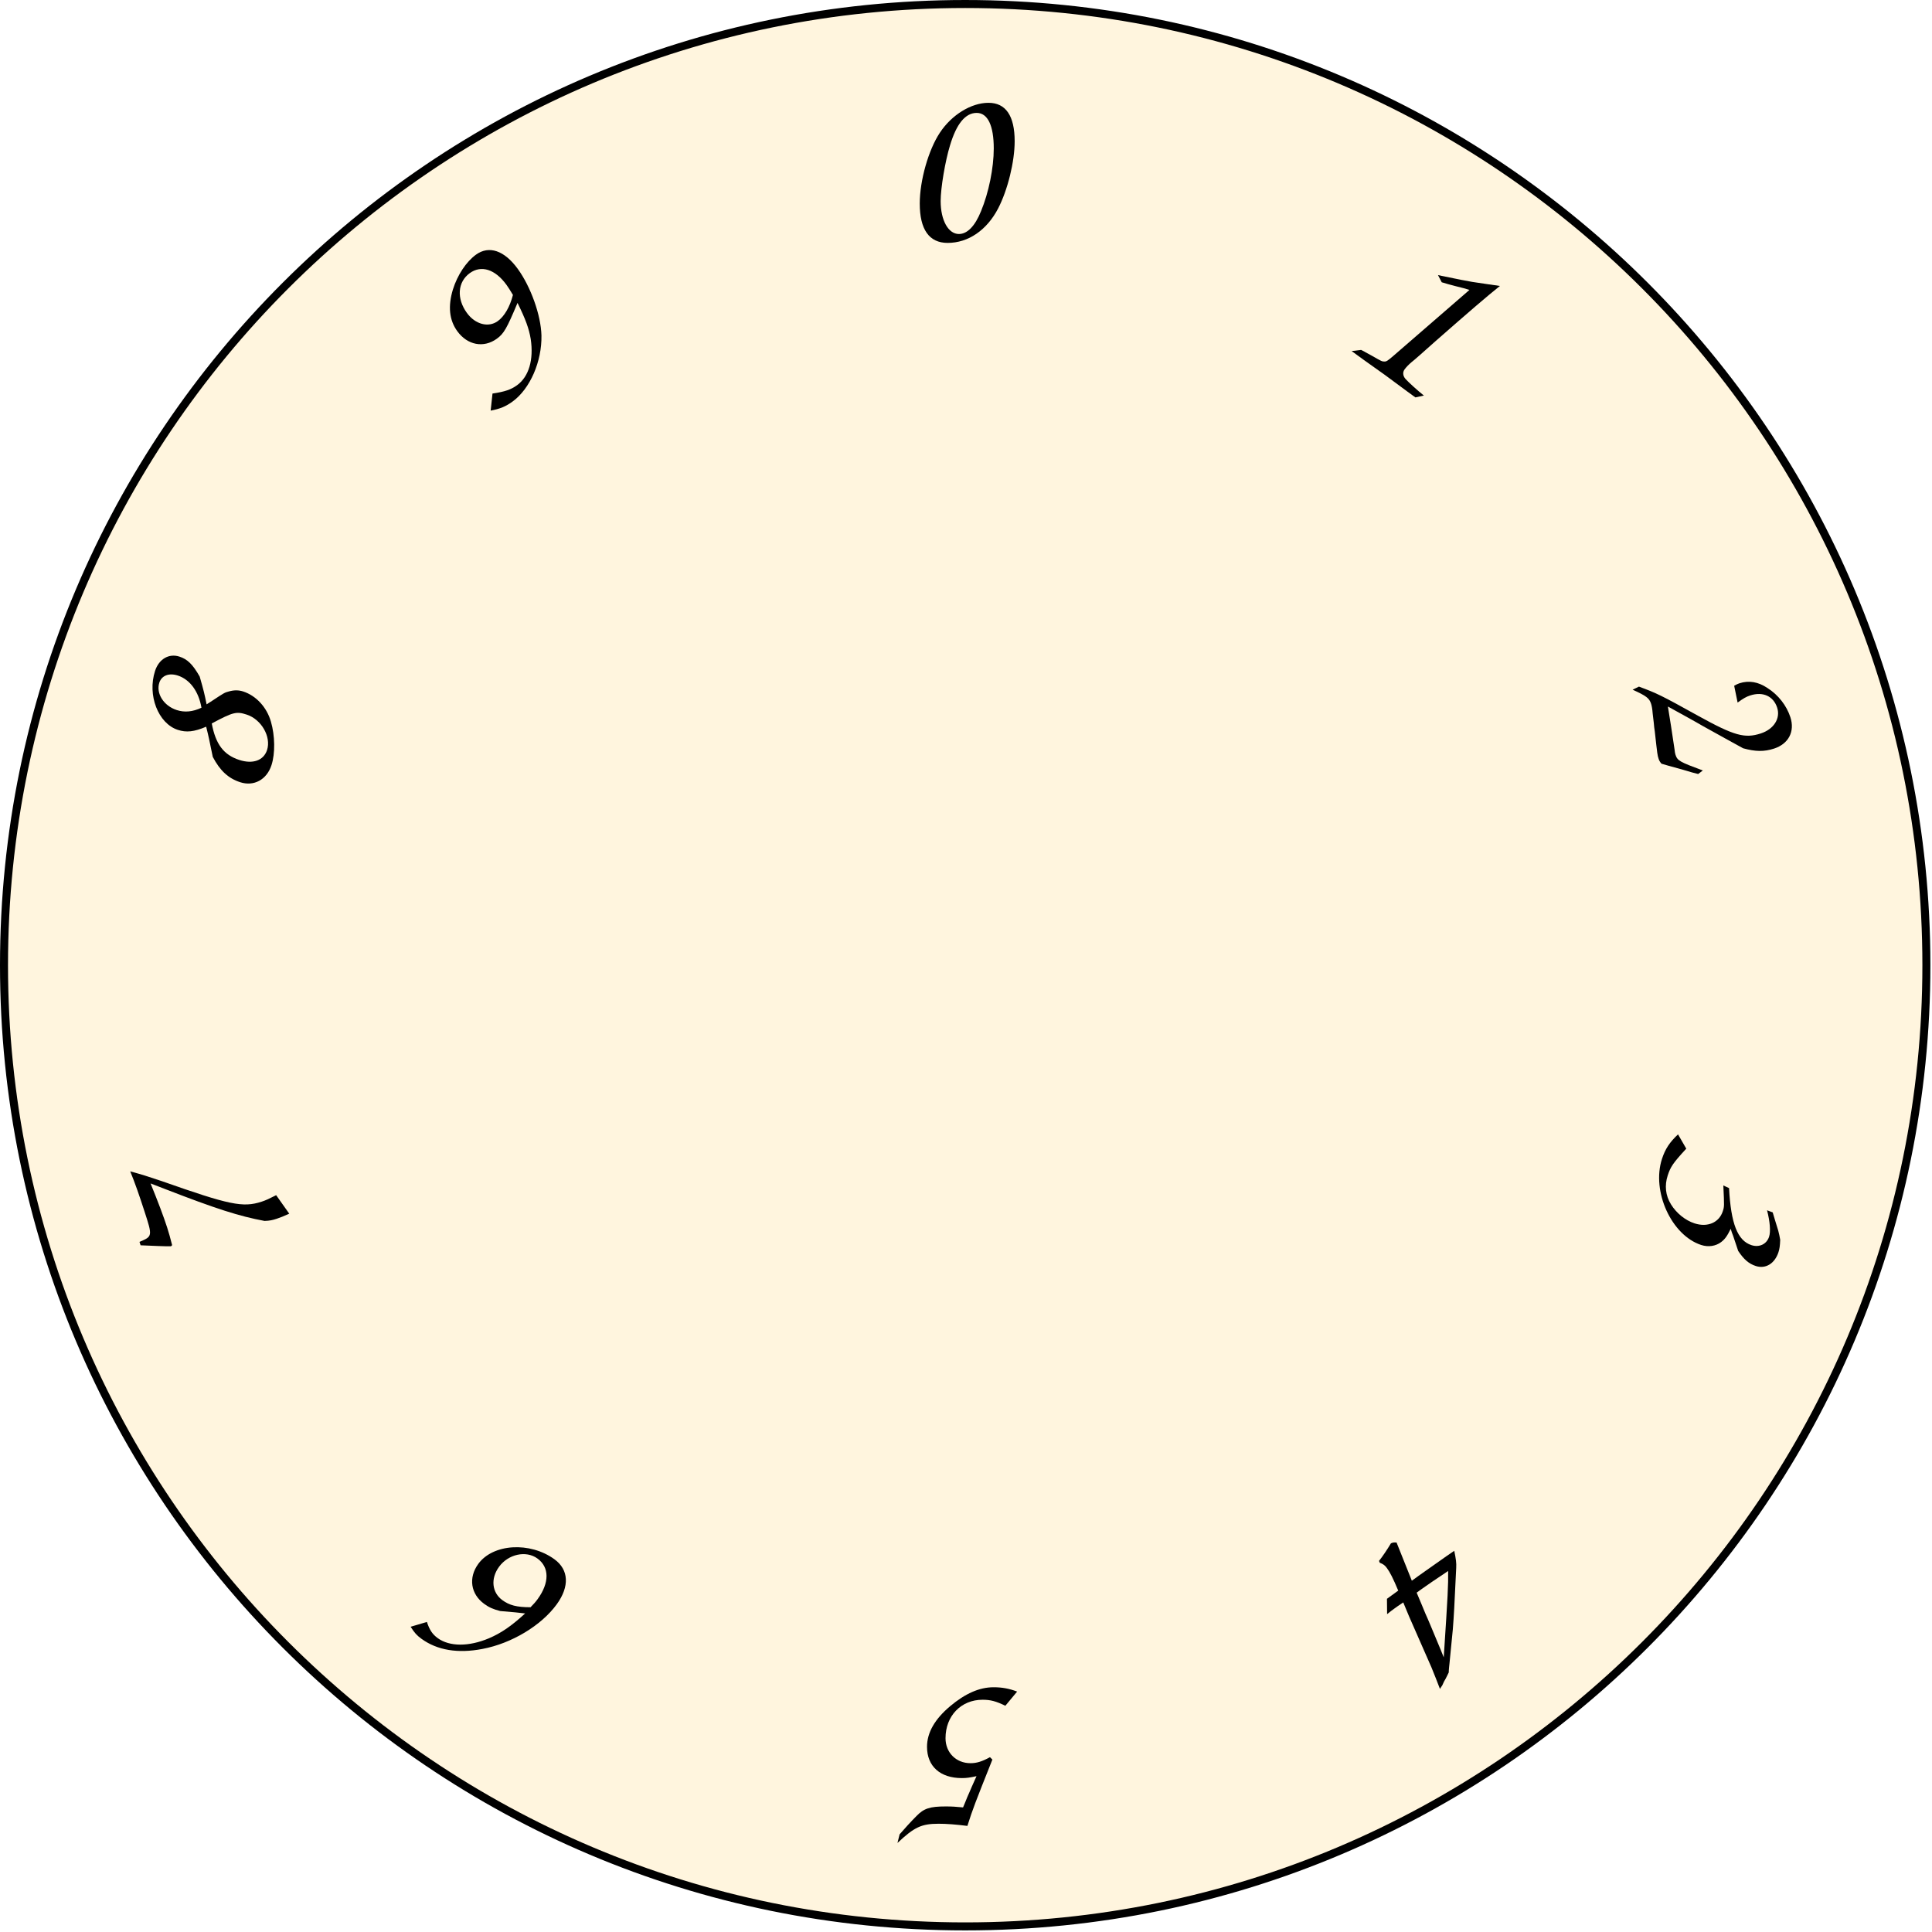
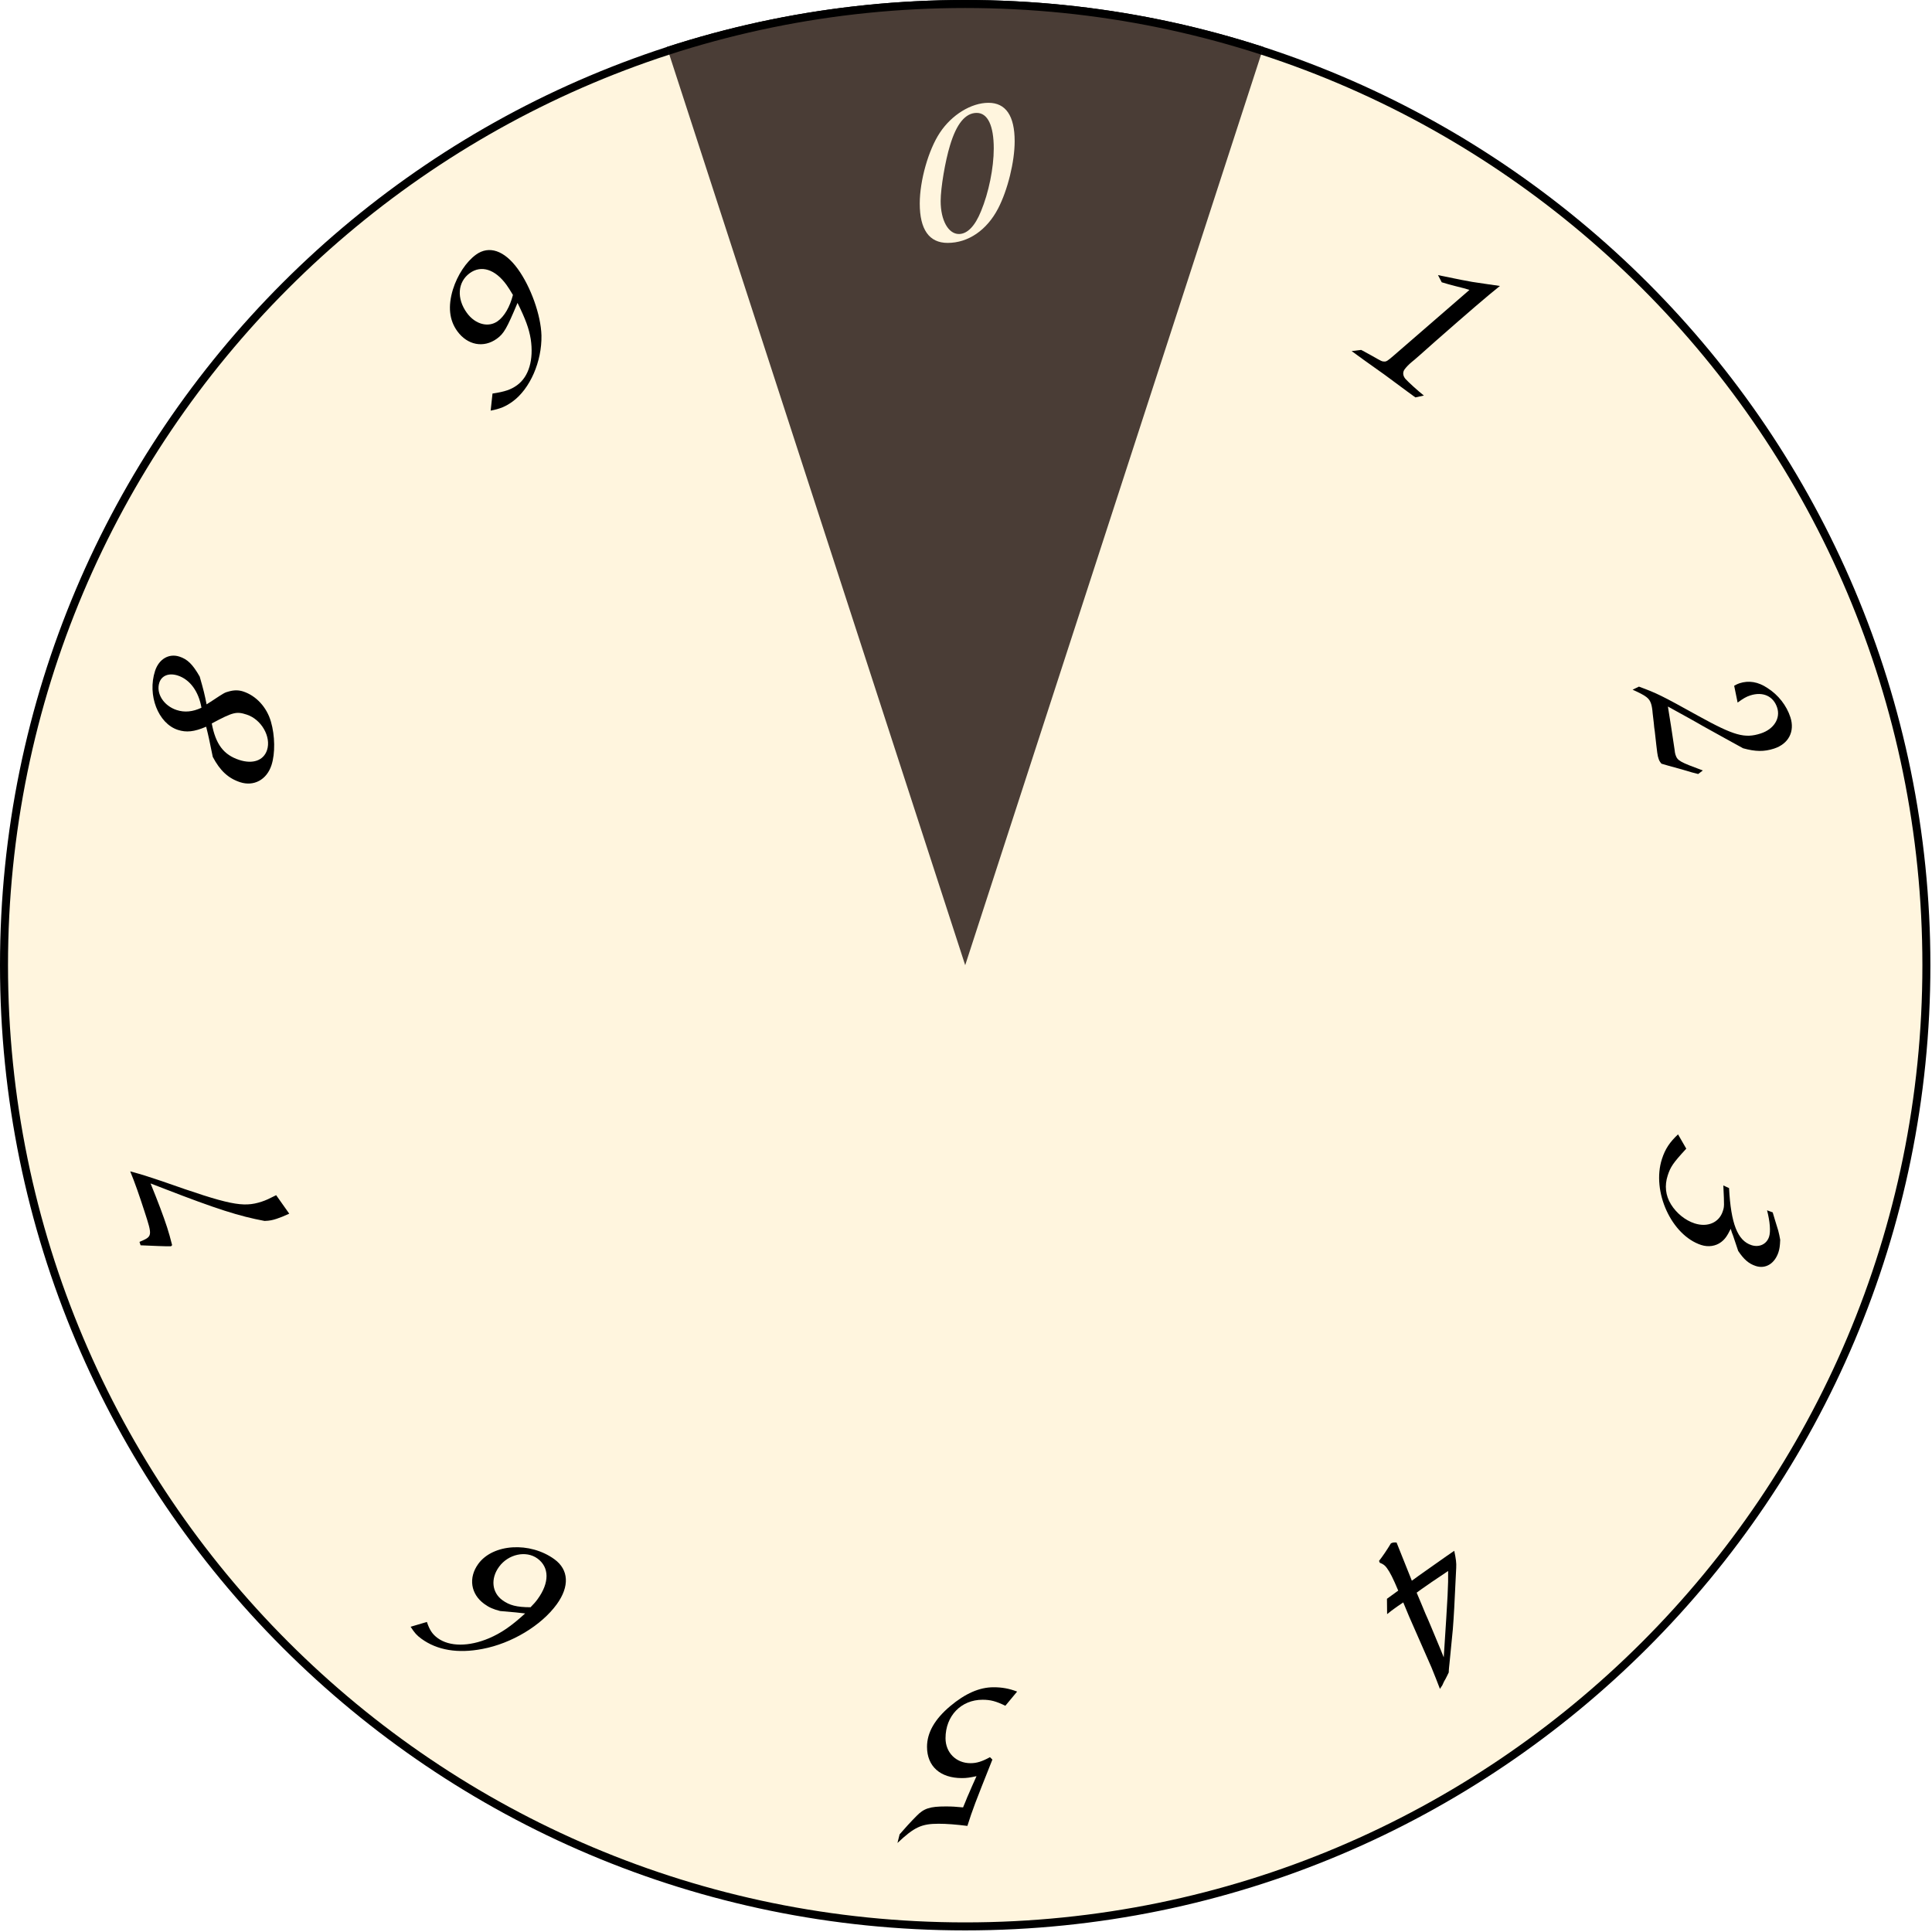
<svg xmlns="http://www.w3.org/2000/svg" width="100%" height="100%" viewBox="0 0 1005 1005" version="1.1" xmlnsXlink="http://www.w3.org/1999/xlink" xmlSpace="preserve" xmlnsSerif="http://www.serif.com/" style="fill-rule:evenodd;clip-rule:evenodd;stroke-linecap:round;stroke-linejoin:round;stroke-miterlimit:1.5;">
  <g transform="matrix(1,0,0,1,-9.91667,-9.91667)">
    <g id="Outer">
      <g id="Outer-Circle" serifId="Outer Circle" transform="matrix(1.46132,0,0,1.46132,-306.878,-346.449)">
        <circle cx="560.368" cy="587.448" r="342.156" style="fill:rgb(255,245,222);stroke:black;stroke-width:2.85px;" />
      </g>
+       <g id="Outer-Circle1" serifId="Outer Circle" transform="matrix(1.46132,0,0,1.46132,-306.878,-346.449)">
+         <clipPath id="_clip1">
+           <path d="M560.461,587.16L680.282,218.39L440.547,218.677L560.368,587.448" />
+         </clipPath>
+         <g clip-path="url(#_clip1)">
+           <circle cx="560.368" cy="587.448" r="342.156" style="fill:rgb(74,61,54);stroke:black;stroke-width:2.85px;" />
+         </g>
+       </g>
      <g id="Outer-Digits" serifId="Outer Digits">
        <g transform="matrix(1,0,0,1,-37.1231,48.6272)">
-           <text x="513.732px" y="86.771px" style="font-family:'ChalkboardSE-Light', 'Chalkboard SE', cursive;font-size:125px;">0</text>
+           <text x="513.732px" y="86.771px" style="font-family:'ChalkboardSE-Light', 'Chalkboard SE', cursive;font-size:125px;fill:rgb(255,245,222);">0</text>
        </g>
        <g transform="matrix(0.809017,-0.587785,0.587785,0.809017,-204.614,459.89)">
          <text x="513.732px" y="86.771px" style="font-family:'ChalkboardSE-Light', 'Chalkboard SE', cursive;font-size:125px;">9</text>
        </g>
        <g transform="matrix(0.309017,-0.951057,0.951057,0.309017,-98.3821,891.057)">
          <text x="513.732px" y="86.771px" style="font-family:'ChalkboardSE-Light', 'Chalkboard SE', cursive;font-size:125px;">8</text>
        </g>
        <g transform="matrix(-0.309017,-0.951057,0.951057,-0.309017,240.995,1177.44)">
          <text x="513.732px" y="86.771px" style="font-family:'ChalkboardSE-Light', 'Chalkboard SE', cursive;font-size:125px;">7</text>
        </g>
        <g transform="matrix(-0.809017,-0.587785,0.587785,-0.809017,683.886,1209.64)">
          <text x="513.732px" y="86.771px" style="font-family:'ChalkboardSE-Light', 'Chalkboard SE', cursive;font-size:125px;">6</text>
        </g>
        <g transform="matrix(-1,0,0,-1,1061.12,975.373)">
          <text x="513.732px" y="86.771px" style="font-family:'ChalkboardSE-Light', 'Chalkboard SE', cursive;font-size:125px;">5</text>
        </g>
        <g transform="matrix(-0.809017,0.587785,-0.587785,-0.809017,1228.61,564.11)">
          <text x="513.732px" y="86.771px" style="font-family:'ChalkboardSE-Light', 'Chalkboard SE', cursive;font-size:125px;">4</text>
        </g>
        <g transform="matrix(-0.309017,0.951057,-0.951057,-0.309017,1122.38,132.943)">
          <text x="513.732px" y="86.771px" style="font-family:'ChalkboardSE-Light', 'Chalkboard SE', cursive;font-size:125px;">3</text>
        </g>
        <g transform="matrix(0.309017,0.951057,-0.951057,0.309017,783.005,-153.437)">
          <text x="513.732px" y="86.771px" style="font-family:'ChalkboardSE-Light', 'Chalkboard SE', cursive;font-size:125px;">2</text>
        </g>
        <g transform="matrix(0.809017,0.587785,-0.587785,0.809017,340.114,-185.643)">
          <text x="513.732px" y="86.771px" style="font-family:'ChalkboardSE-Light', 'Chalkboard SE', cursive;font-size:125px;">1</text>
        </g>
      </g>
    </g>
  </g>
</svg>
